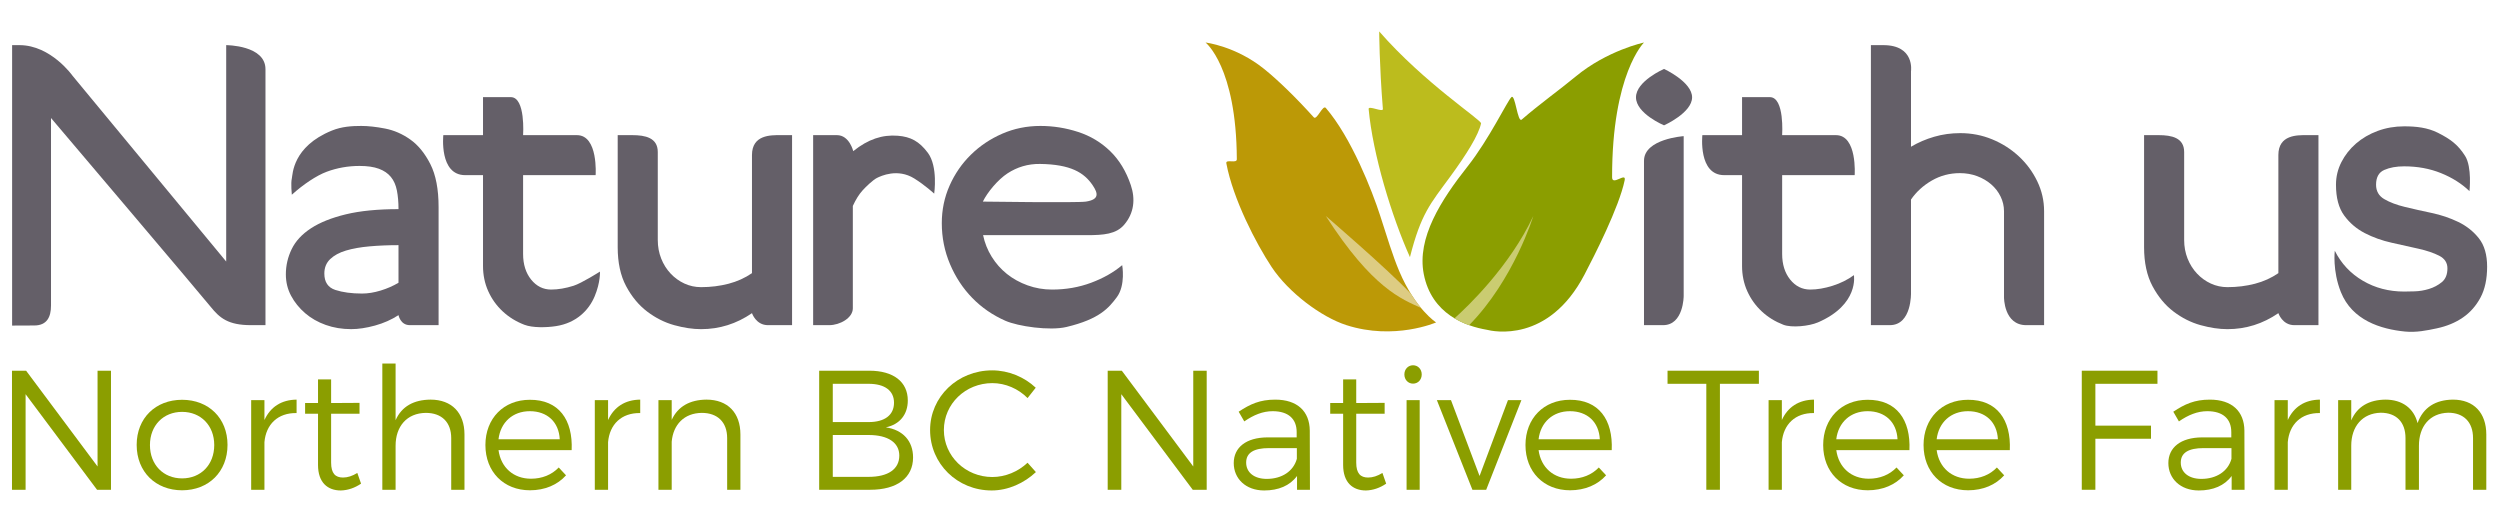
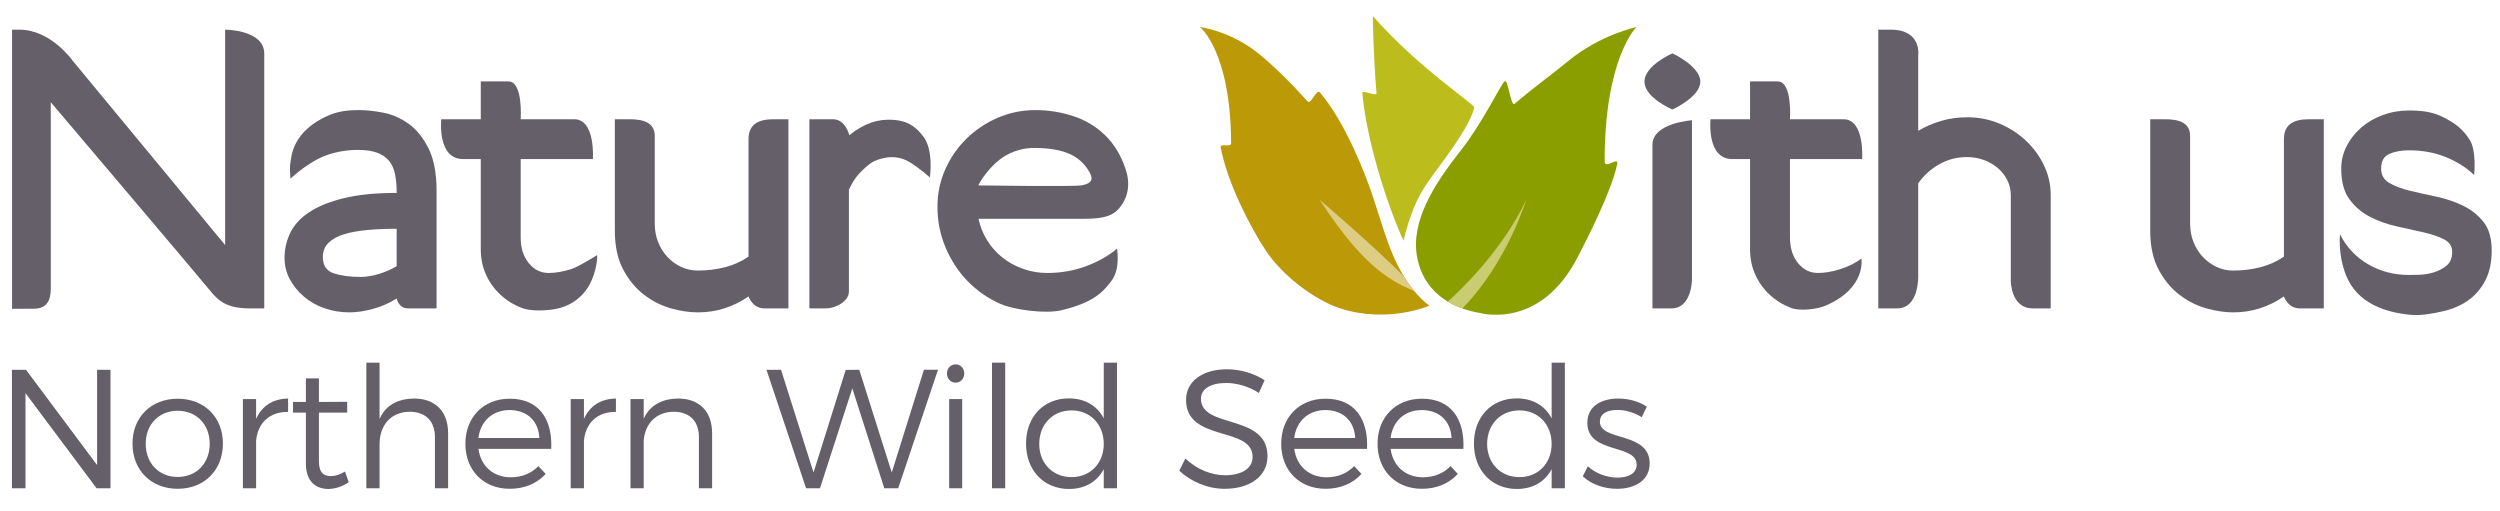
- <svg xmlns="http://www.w3.org/2000/svg" version="1.1" id="logo" x="0px" y="0px" width="239px" height="50px" viewBox="0 0 310.375 61.125" enable-background="new 0 0 310.375 61.125" xml:space="preserve">
+ <svg xmlns="http://www.w3.org/2000/svg" version="1.1" id="logo" x="0px" y="0px" width="311.813px" height="63.625px" viewBox="0 0 311.813 63.625" enable-background="new 0 0 311.813 63.625" xml:space="preserve">
  <g id="subtext">
    <g>
-       <path fill="#8B9E00" d="M12.048,58.902l-8.87-11.868v11.868H1.488V44.12h1.753l8.87,11.889V44.12h1.668v14.782H12.048z" />
-       <path fill="#8B9E00" d="M28.246,53.327c0,3.337-2.344,5.639-5.639,5.639c-3.294,0-5.639-2.302-5.639-5.639    c0-3.315,2.345-5.597,5.639-5.597C25.902,47.73,28.246,50.012,28.246,53.327z M18.616,53.349c0,2.449,1.668,4.139,3.991,4.139    s3.991-1.689,3.991-4.139c0-2.429-1.668-4.118-3.991-4.118S18.616,50.92,18.616,53.349z" />
-       <path fill="#8B9E00" d="M32.83,50.244c0.739-1.626,2.112-2.514,3.991-2.534v1.668c-2.344-0.042-3.801,1.415-3.991,3.611v5.913    h-1.647V47.773h1.647V50.244z" />
-       <path fill="#8B9E00" d="M44.825,58.142c-0.781,0.528-1.626,0.824-2.513,0.846c-1.626,0-2.83-0.972-2.83-3.168v-6.356h-1.604    v-1.331h1.604v-2.936h1.626v2.936l3.527-0.021v1.352h-3.527v6.061c0,1.352,0.528,1.858,1.479,1.858c0.57,0,1.161-0.19,1.774-0.57    L44.825,58.142z" />
-       <path fill="#8B9E00" d="M57.665,52.039v6.863h-1.646v-6.42c0-1.964-1.183-3.126-3.147-3.126c-2.365,0.021-3.759,1.689-3.759,4.076    v5.47h-1.647v-15.67h1.647v7.032c0.761-1.731,2.281-2.534,4.329-2.555C56.103,47.71,57.665,49.356,57.665,52.039z" />
-       <path fill="#8B9E00" d="M70.971,53.981H61.89c0.296,2.176,1.88,3.548,4.034,3.548c1.372,0,2.576-0.485,3.442-1.394l0.907,0.972    c-1.056,1.183-2.618,1.858-4.477,1.858c-3.273,0-5.533-2.302-5.533-5.617c0-3.316,2.281-5.618,5.512-5.618    C69.366,47.71,71.14,50.202,70.971,53.981z M69.492,52.63c-0.105-2.133-1.541-3.484-3.717-3.484c-2.111,0-3.632,1.373-3.886,3.484    H69.492z" />
-       <path fill="#8B9E00" d="M75.492,50.244c0.739-1.626,2.112-2.514,3.991-2.534v1.668c-2.344-0.042-3.801,1.415-3.991,3.611v5.913    h-1.647V47.773h1.647V50.244z" />
-       <path fill="#8B9E00" d="M91.923,52.039v6.863h-1.647v-6.42c0-1.964-1.183-3.126-3.146-3.126c-2.196,0.021-3.548,1.458-3.738,3.569    v5.977h-1.647V47.773h1.647v2.449c0.781-1.689,2.281-2.492,4.309-2.513C90.359,47.71,91.923,49.356,91.923,52.039z" />
-       <path fill="#8B9E00" d="M107.931,44.12c2.978,0,4.772,1.372,4.772,3.695c0,1.731-0.992,2.978-2.725,3.337    c2.133,0.316,3.379,1.71,3.379,3.737c0,2.514-1.984,4.013-5.321,4.013H101.7V44.12H107.931z M103.39,50.497h4.456    c1.985,0,3.146-0.865,3.146-2.407c0-1.499-1.161-2.344-3.146-2.344h-4.456V50.497z M103.39,57.298h4.456    c2.407,0,3.802-0.951,3.802-2.641c0-1.604-1.395-2.555-3.802-2.555h-4.456V57.298z" />
-       <path fill="#8B9E00" d="M128.586,46.231l-1.014,1.288c-1.141-1.161-2.745-1.858-4.371-1.858c-3.337,0-6.019,2.576-6.019,5.829    c0,3.23,2.682,5.828,6.019,5.828c1.626,0,3.21-0.676,4.371-1.773l1.035,1.161c-1.457,1.373-3.442,2.281-5.491,2.281    c-4.266,0-7.645-3.316-7.645-7.497c0-4.14,3.421-7.413,7.708-7.413C125.207,44.077,127.171,44.901,128.586,46.231z" />
-       <path fill="#8B9E00" d="M148.079,58.902l-8.87-11.868v11.868h-1.689V44.12h1.753l8.87,11.889V44.12h1.668v14.782H148.079z" />
-       <path fill="#8B9E00" d="M161.025,57.191c-0.887,1.204-2.302,1.796-4.076,1.796c-2.302,0-3.78-1.479-3.78-3.4    c0-1.943,1.542-3.168,4.16-3.189h3.653v-0.654c0-1.626-1.014-2.598-2.978-2.598c-1.225,0-2.365,0.465-3.526,1.268l-0.697-1.204    c1.437-0.95,2.641-1.499,4.541-1.499c2.745,0,4.266,1.457,4.287,3.844l0.021,7.349h-1.604V57.191z M161.004,55.059v-1.33h-3.463    c-1.858,0-2.83,0.57-2.83,1.795s0.992,2.027,2.555,2.027C159.146,57.551,160.582,56.601,161.004,55.059z" />
-       <path fill="#8B9E00" d="M172.093,58.142c-0.781,0.528-1.626,0.824-2.513,0.846c-1.626,0-2.83-0.972-2.83-3.168v-6.356h-1.604    v-1.331h1.604v-2.936h1.626v2.936l3.527-0.021v1.352h-3.527v6.061c0,1.352,0.528,1.858,1.479,1.858c0.57,0,1.161-0.19,1.774-0.57    L172.093,58.142z" />
-       <path fill="#8B9E00" d="M176.507,44.584c0,0.655-0.465,1.141-1.077,1.141s-1.077-0.485-1.077-1.141c0-0.654,0.465-1.14,1.077-1.14    S176.507,43.93,176.507,44.584z M174.627,58.902V47.773h1.627v11.129H174.627z" />
-       <path fill="#8B9E00" d="M182.8,58.902l-4.413-11.129h1.752l3.548,9.418l3.527-9.418h1.668l-4.371,11.129H182.8z" />
-       <path fill="#8B9E00" d="M200.096,53.981h-9.081c0.296,2.176,1.88,3.548,4.034,3.548c1.372,0,2.576-0.485,3.442-1.394l0.907,0.972    c-1.056,1.183-2.618,1.858-4.477,1.858c-3.273,0-5.533-2.302-5.533-5.617c0-3.316,2.281-5.618,5.512-5.618    C198.491,47.71,200.265,50.202,200.096,53.981z M198.617,52.63c-0.105-2.133-1.541-3.484-3.717-3.484    c-2.111,0-3.632,1.373-3.886,3.484H198.617z" />
-       <path fill="#8B9E00" d="M213.528,45.746v13.156h-1.689V45.746h-4.814V44.12h11.341v1.626H213.528z" />
-       <path fill="#8B9E00" d="M221.217,50.244c0.739-1.626,2.112-2.514,3.991-2.534v1.668c-2.344-0.042-3.801,1.415-3.991,3.611v5.913    h-1.647V47.773h1.647V50.244z" />
-       <path fill="#8B9E00" d="M237.056,53.981h-9.081c0.296,2.176,1.88,3.548,4.034,3.548c1.372,0,2.576-0.485,3.442-1.394l0.908,0.972    c-1.057,1.183-2.619,1.858-4.478,1.858c-3.273,0-5.533-2.302-5.533-5.617c0-3.316,2.281-5.618,5.512-5.618    C235.451,47.71,237.225,50.202,237.056,53.981z M235.577,52.63c-0.105-2.133-1.541-3.484-3.717-3.484    c-2.111,0-3.632,1.373-3.886,3.484H235.577z" />
-       <path fill="#8B9E00" d="M249.518,53.981h-9.081c0.296,2.176,1.88,3.548,4.034,3.548c1.372,0,2.576-0.485,3.442-1.394l0.907,0.972    c-1.056,1.183-2.618,1.858-4.477,1.858c-3.273,0-5.533-2.302-5.533-5.617c0-3.316,2.281-5.618,5.512-5.618    C247.913,47.71,249.687,50.202,249.518,53.981z M248.039,52.63c-0.105-2.133-1.541-3.484-3.717-3.484    c-2.111,0-3.632,1.373-3.886,3.484H248.039z" />
-       <path fill="#8B9E00" d="M260.141,45.746v5.194h6.906v1.627h-6.906v6.335h-1.689V44.12h9.397v1.626H260.141z" />
-       <path fill="#8B9E00" d="M277.058,57.191c-0.888,1.204-2.302,1.796-4.076,1.796c-2.302,0-3.78-1.479-3.78-3.4    c0-1.943,1.542-3.168,4.16-3.189h3.654v-0.654c0-1.626-1.014-2.598-2.979-2.598c-1.225,0-2.365,0.465-3.526,1.268l-0.697-1.204    c1.437-0.95,2.64-1.499,4.541-1.499c2.745,0,4.266,1.457,4.287,3.844l0.021,7.349h-1.604V57.191z M277.036,55.059v-1.33h-3.463    c-1.858,0-2.83,0.57-2.83,1.795s0.992,2.027,2.556,2.027C275.178,57.551,276.614,56.601,277.036,55.059z" />
-       <path fill="#8B9E00" d="M284.028,50.244c0.739-1.626,2.112-2.514,3.991-2.534v1.668c-2.344-0.042-3.801,1.415-3.991,3.611v5.913    h-1.647V47.773h1.647V50.244z" />
-       <path fill="#8B9E00" d="M308.674,52.039v6.863h-1.647v-6.42c0-1.985-1.161-3.146-3.083-3.146c-2.302,0.063-3.633,1.71-3.633,4.097    v5.47h-1.668v-6.42c0-1.985-1.141-3.146-3.083-3.146c-2.281,0.063-3.653,1.71-3.653,4.097v5.47h-1.627V47.773h1.627v2.513    c0.738-1.731,2.238-2.556,4.244-2.576c2.091,0,3.527,1.077,3.991,2.914c0.697-1.964,2.26-2.894,4.393-2.914    C307.132,47.71,308.674,49.356,308.674,52.039z" />
+       <path fill="#645F68" d="M12.048,60.902l-8.87-11.868v11.868H1.488V46.12h1.753l8.87,11.889V46.12h1.668v14.782H12.048z" />
+       <path fill="#645F68" d="M27.803,55.327c0,3.337-2.344,5.639-5.639,5.639c-3.294,0-5.639-2.302-5.639-5.639    c0-3.315,2.345-5.597,5.639-5.597C25.459,49.73,27.803,52.012,27.803,55.327z M18.173,55.349c0,2.449,1.668,4.139,3.991,4.139    s3.991-1.689,3.991-4.139c0-2.429-1.668-4.118-3.991-4.118S18.173,52.92,18.173,55.349z" />
+       <path fill="#645F68" d="M31.942,52.244c0.739-1.626,2.112-2.514,3.991-2.534v1.668c-2.344-0.042-3.801,1.415-3.991,3.611v5.913    h-1.647V49.773h1.647V52.244z" />
+       <path fill="#645F68" d="M43.494,60.142c-0.781,0.528-1.626,0.824-2.513,0.846c-1.626,0-2.83-0.972-2.83-3.168v-6.356h-1.604    v-1.331h1.604v-2.936h1.626v2.936l3.527-0.021v1.352h-3.527v6.061c0,1.352,0.528,1.858,1.479,1.858c0.57,0,1.162-0.19,1.774-0.57    L43.494,60.142z" />
+       <path fill="#645F68" d="M55.891,54.039v6.863h-1.646v-6.42c0-1.964-1.183-3.126-3.146-3.126c-2.365,0.021-3.76,1.689-3.76,4.076    v5.47h-1.646v-15.67h1.646v7.032c0.761-1.731,2.281-2.534,4.329-2.555C54.328,49.71,55.891,51.356,55.891,54.039z" />
+       <path fill="#645F68" d="M68.753,55.981h-9.081c0.296,2.176,1.88,3.548,4.034,3.548c1.372,0,2.576-0.485,3.442-1.394l0.908,0.972    c-1.057,1.183-2.619,1.858-4.478,1.858c-3.273,0-5.533-2.302-5.533-5.617c0-3.316,2.281-5.618,5.512-5.618    C67.148,49.71,68.922,52.202,68.753,55.981z M67.274,54.63c-0.105-2.133-1.541-3.484-3.717-3.484    c-2.111,0-3.632,1.373-3.886,3.484H67.274z" />
+       <path fill="#645F68" d="M72.831,52.244c0.739-1.626,2.112-2.514,3.991-2.534v1.668c-2.344-0.042-3.801,1.415-3.991,3.611v5.913    h-1.647V49.773h1.647V52.244z" />
+       <path fill="#645F68" d="M88.818,54.039v6.863h-1.647v-6.42c0-1.964-1.183-3.126-3.146-3.126c-2.196,0.021-3.548,1.458-3.738,3.569    v5.977h-1.647V49.773h1.647v2.449c0.781-1.689,2.281-2.492,4.309-2.513C87.255,49.71,88.818,51.356,88.818,54.039z" />
+       <path fill="#645F68" d="M110.296,60.902l-3.991-12.46l-4.034,12.46h-1.731L95.598,46.12h1.816l4.055,12.818l4.012-12.798    l1.689-0.021l4.055,12.818l4.013-12.818h1.753l-4.963,14.782H110.296z" />
+       <path fill="#645F68" d="M120.265,46.584c0,0.655-0.465,1.141-1.077,1.141s-1.077-0.485-1.077-1.141c0-0.654,0.465-1.14,1.077-1.14    S120.265,45.93,120.265,46.584z M118.385,60.902V49.773h1.627v11.129H118.385z" />
+       <path fill="#645F68" d="M123.729,60.902v-15.67h1.646v15.67H123.729z" />
+       <path fill="#645F68" d="M139.313,60.902h-1.647v-2.387c-0.823,1.563-2.344,2.472-4.329,2.472c-3.168,0-5.364-2.345-5.364-5.66    c0-3.337,2.196-5.639,5.343-5.639c1.985,0,3.527,0.908,4.351,2.492v-6.948h1.647V60.902z M137.666,55.369    c0-2.429-1.668-4.181-4.013-4.181c-2.365,0-4.033,1.752-4.033,4.181c0,2.407,1.668,4.14,4.033,4.14    C135.998,59.509,137.666,57.776,137.666,55.369z" />
+       <path fill="#645F68" d="M157.729,47.429l-0.718,1.584c-1.331-0.887-2.894-1.246-4.076-1.246c-1.9,0-3.146,0.719-3.146,1.964    c0,3.802,8.32,1.816,8.3,7.181c0,2.471-2.176,4.055-5.344,4.055c-2.153,0-4.266-0.93-5.659-2.26l0.761-1.521    c1.372,1.33,3.252,2.091,4.92,2.091c2.133,0,3.464-0.866,3.464-2.281c0.021-3.886-8.3-1.815-8.3-7.116    c0-2.323,2.049-3.822,5.11-3.822C154.751,46.057,156.504,46.605,157.729,47.429z" />
+       <path fill="#645F68" d="M170.506,55.981h-9.081c0.296,2.176,1.88,3.548,4.034,3.548c1.372,0,2.576-0.485,3.442-1.394l0.907,0.972    c-1.056,1.183-2.618,1.858-4.477,1.858c-3.273,0-5.533-2.302-5.533-5.617c0-3.316,2.281-5.618,5.512-5.618    C168.901,49.71,170.675,52.202,170.506,55.981z M169.027,54.63c-0.105-2.133-1.541-3.484-3.717-3.484    c-2.111,0-3.632,1.373-3.886,3.484H169.027z" />
+       <path fill="#645F68" d="M182.523,55.981h-9.081c0.296,2.176,1.88,3.548,4.034,3.548c1.372,0,2.576-0.485,3.442-1.394l0.907,0.972    c-1.056,1.183-2.618,1.858-4.477,1.858c-3.273,0-5.533-2.302-5.533-5.617c0-3.316,2.281-5.618,5.512-5.618    C180.919,49.71,182.692,52.202,182.523,55.981z M181.045,54.63c-0.105-2.133-1.541-3.484-3.717-3.484    c-2.111,0-3.632,1.373-3.886,3.484H181.045z" />
+       <path fill="#645F68" d="M195.176,60.902h-1.647v-2.387c-0.823,1.563-2.344,2.472-4.329,2.472c-3.168,0-5.364-2.345-5.364-5.66    c0-3.337,2.196-5.639,5.343-5.639c1.985,0,3.527,0.908,4.351,2.492v-6.948h1.647V60.902z M193.528,55.369    c0-2.429-1.668-4.181-4.013-4.181c-2.365,0-4.033,1.752-4.033,4.181c0,2.407,1.668,4.14,4.033,4.14    C191.86,59.509,193.528,57.776,193.528,55.369z" />
+       <path fill="#645F68" d="M205.397,50.724l-0.634,1.309c-0.865-0.549-1.985-0.907-3.02-0.907c-1.246,0-2.196,0.443-2.196,1.478    c0,2.471,6.208,1.204,6.208,5.195c0,2.196-1.942,3.168-4.075,3.168c-1.584,0-3.21-0.549-4.266-1.563l0.633-1.246    c0.95,0.887,2.387,1.415,3.696,1.415c1.309,0,2.365-0.486,2.386-1.584c0.063-2.683-6.166-1.31-6.146-5.259    c0-2.133,1.838-3.02,3.865-3.02C203.18,49.71,204.468,50.09,205.397,50.724z" />
    </g>
    <rect x="-0.75" y="43.231" fill-rule="evenodd" clip-rule="evenodd" fill="none" width="312.563" height="17.894" />
-     <text id="subtext_original" transform="matrix(1 0 0 1 -0.75 58.9023)" display="none" fill="#8B9E00" font-family="'Montserrat-Light'" font-size="21.12">Northern BC Native Tree Farm</text>
+     <text id="subtext_original_1_" transform="matrix(1 0 0 1 -0.75 58.9023)" display="none" fill="#645F68" font-family="'Montserrat-Light'" font-size="21.12">Northern Wild Seeds</text>
  </g>
  <path id="text_original_1_" display="none" fill="#9B9B9B" d="M208.402,12.242l-3.483-3.476l3.483-3.527l3.484,3.527L208.402,12.242  L208.402,12.242z M210.842,38.465h-4.928V14.923h4.928V38.465L210.842,38.465z M223.781,19.84v9.784  c0,1.291,0.332,2.351,0.995,3.179c0.664,0.826,1.494,1.242,2.489,1.242c0.862,0,1.791-0.158,2.787-0.473  c0.995-0.314,1.874-0.754,2.638-1.316v5.016c-0.764,0.529-1.643,0.951-2.638,1.266c-0.996,0.316-1.925,0.473-2.787,0.473  c-1.195,0-2.307-0.199-3.335-0.596s-1.925-0.951-2.688-1.664c-0.763-0.711-1.36-1.547-1.792-2.508  c-0.431-0.961-0.646-2.002-0.646-3.129V19.84h-4.928v-4.966h4.928v-4.718h4.977v4.718h10.004v4.966H223.781L223.781,19.84z   M252.797,38.465V24.31c0-0.629-0.141-1.233-0.424-1.813c-0.281-0.579-0.672-1.084-1.169-1.515c-0.498-0.43-1.078-0.77-1.742-1.018  c-0.664-0.248-1.377-0.373-2.14-0.373c-1.261,0-2.423,0.307-3.484,0.918c-1.063,0.613-1.925,1.399-2.588,2.359v15.595h-4.978V3.7  h4.978v12.614c0.896-0.529,1.857-0.943,2.887-1.241c1.028-0.298,2.106-0.447,3.234-0.447c1.394,0,2.713,0.257,3.957,0.77  c1.245,0.513,2.348,1.217,3.311,2.11c0.962,0.894,1.725,1.929,2.289,3.104c0.564,1.175,0.846,2.408,0.846,3.7v14.155H252.797  L252.797,38.465z M26.232,38.465L4.582,11.497v26.968h-4.828V3.7h4.978l21.601,26.867V3.7h4.877v34.765H26.232L26.232,38.465z   M49.474,38.465v-1.242c-0.863,0.563-1.833,0.992-2.912,1.291c-1.078,0.297-2.065,0.447-2.961,0.447  c-1.128,0-2.182-0.174-3.16-0.521c-0.979-0.348-1.833-0.836-2.563-1.465s-1.311-1.35-1.742-2.16  c-0.432-0.813-0.647-1.697-0.647-2.658c0-1.092,0.24-2.135,0.722-3.128c0.481-0.993,1.277-1.854,2.389-2.583  c1.112-0.728,2.555-1.308,4.33-1.737c1.775-0.431,3.957-0.646,6.545-0.646c0-0.861-0.066-1.63-0.199-2.309  c-0.133-0.679-0.382-1.242-0.747-1.688c-0.365-0.447-0.863-0.787-1.493-1.018c-0.631-0.232-1.427-0.348-2.39-0.348  c-1.426,0-2.787,0.24-4.081,0.72c-1.294,0.48-2.638,1.349-4.032,2.607h-0.498l1.892-6.257c0.929-0.596,2.024-1.084,3.285-1.464  c1.261-0.381,2.472-0.571,3.633-0.571c0.862,0,1.85,0.107,2.961,0.323c1.111,0.215,2.157,0.67,3.136,1.366  c0.979,0.695,1.808,1.713,2.488,3.054c0.681,1.341,1.021,3.121,1.021,5.339v14.651H49.474L49.474,38.465z M49.474,28.531  c-1.261,0-2.456,0.05-3.583,0.149c-1.128,0.099-2.107,0.273-2.937,0.521s-1.484,0.604-1.966,1.067  c-0.481,0.463-0.721,1.059-0.721,1.788c0,1.061,0.456,1.738,1.368,2.037c0.913,0.297,2.016,0.447,3.31,0.447  c0.73,0,1.501-0.125,2.314-0.373s1.551-0.572,2.215-0.969V28.531L49.474,28.531z M66.942,19.84v9.784  c0,1.291,0.332,2.351,0.995,3.179c0.664,0.826,1.494,1.242,2.489,1.242c0.863,0,1.792-0.158,2.788-0.473  c0.995-0.314,1.875-0.754,2.638-1.316v5.016c-0.763,0.529-1.643,0.951-2.638,1.266c-0.996,0.316-1.925,0.473-2.788,0.473  c-1.194,0-2.306-0.199-3.334-0.596s-1.925-0.951-2.688-1.664c-0.763-0.711-1.36-1.547-1.792-2.508  c-0.431-0.961-0.646-2.002-0.646-3.129V19.84h-4.928v-4.966h4.928v-4.718h4.977v4.718h10.004v4.966H66.942L66.942,19.84z   M95.609,38.465v-1.49c-1.925,1.324-4.032,1.986-6.321,1.986c-1.029,0-2.14-0.166-3.334-0.496c-1.195-0.332-2.314-0.895-3.359-1.689  c-1.046-0.795-1.916-1.846-2.613-3.154c-0.697-1.307-1.045-2.922-1.045-4.842V14.874h4.977v13.012c0,0.828,0.142,1.598,0.423,2.309  c0.282,0.711,0.672,1.333,1.169,1.862c0.498,0.531,1.07,0.943,1.717,1.242c0.647,0.297,1.335,0.447,2.065,0.447  c1.195,0,2.331-0.141,3.409-0.422c1.079-0.281,2.049-0.721,2.912-1.316V14.874h4.977v23.591H95.609L95.609,38.465z M117.507,20.337  c-0.83-0.199-1.46-0.298-1.892-0.298c-0.531,0-1.054,0.042-1.568,0.124c-0.515,0.083-1.02,0.248-1.518,0.497  c-0.498,0.248-0.962,0.613-1.394,1.093c-0.431,0.48-0.829,1.117-1.194,1.912v14.801h-4.927V14.874h4.977v1.987  c1.858-1.49,3.75-2.235,5.674-2.235c0.863,0,1.667,0.107,2.414,0.323c0.746,0.215,1.451,0.504,2.115,0.869v6.307  C119.231,21.132,118.336,20.536,117.507,20.337L117.507,20.337z M145.676,27.29h-18.814c0.2,0.959,0.556,1.854,1.07,2.682  c0.514,0.827,1.145,1.54,1.892,2.136c0.746,0.596,1.601,1.066,2.563,1.414s1.974,0.523,3.036,0.523c1.726,0,3.343-0.283,4.853-0.846  c1.509-0.563,2.795-1.291,3.857-2.186v5.166c-1.361,0.861-2.845,1.539-4.455,2.035c-1.609,0.498-3.276,0.746-5.002,0.746  c-1.792,0-3.475-0.348-5.051-1.043s-2.945-1.639-4.106-2.832c-1.161-1.191-2.082-2.59-2.762-4.195  c-0.68-1.606-1.021-3.303-1.021-5.091c0-1.655,0.324-3.211,0.971-4.668c0.647-1.457,1.526-2.732,2.638-3.824  c1.111-1.093,2.406-1.962,3.882-2.607c1.477-0.646,3.061-0.969,4.753-0.969c1.593,0,3.153,0.248,4.679,0.745  c1.526,0.497,2.854,1.291,3.981,2.384c1.128,1.092,1.983,2.5,2.563,4.221C145.783,22.803,145.941,24.873,145.676,27.29  L145.676,27.29z M139.504,20.982c-0.332-0.497-0.771-0.927-1.319-1.291c-0.548-0.364-1.187-0.663-1.917-0.894  c-0.729-0.232-1.51-0.348-2.339-0.348c-1.494,0-2.837,0.389-4.031,1.167c-1.195,0.778-2.074,1.746-2.638,2.905h12.741  C140.001,21.992,139.835,21.479,139.504,20.982L139.504,20.982z M282.57,38.465v-1.49c-1.925,1.324-4.032,1.986-6.321,1.986  c-1.028,0-2.141-0.166-3.335-0.496c-1.194-0.332-2.314-0.895-3.359-1.689s-1.916-1.846-2.613-3.154  c-0.697-1.307-1.045-2.922-1.045-4.842V14.874h4.978v13.012c0,0.828,0.141,1.598,0.423,2.309c0.281,0.711,0.672,1.333,1.169,1.862  c0.498,0.531,1.07,0.943,1.718,1.242c0.646,0.297,1.335,0.447,2.065,0.447c1.194,0,2.331-0.141,3.409-0.422s2.049-0.721,2.912-1.316  V14.874h4.977v23.591H282.57L282.57,38.465z M309.37,35.037c-0.548,1.025-1.277,1.854-2.19,2.482  c-0.912,0.629-1.99,1.076-3.234,1.342s-2.563,0.396-3.957,0.396c-1.692,0-3.276-0.289-4.753-0.869  c-1.478-0.578-2.796-1.398-3.957-2.457v-6.705c0.796,1.59,1.958,2.83,3.484,3.725c1.525,0.895,3.234,1.342,5.126,1.342  c0.266,0,0.697-0.01,1.294-0.025c0.598-0.018,1.194-0.115,1.792-0.299c0.597-0.182,1.128-0.463,1.593-0.844  c0.464-0.381,0.696-0.951,0.696-1.713c0-0.695-0.34-1.217-1.02-1.565c-0.681-0.348-1.535-0.638-2.563-0.869l-3.335-0.745  c-1.194-0.265-2.307-0.662-3.334-1.192c-1.029-0.53-1.884-1.258-2.563-2.186c-0.681-0.927-1.021-2.201-1.021-3.823  c0-0.994,0.224-1.929,0.672-2.807c0.447-0.877,1.053-1.646,1.816-2.309c0.764-0.662,1.659-1.184,2.688-1.565  c1.029-0.38,2.124-0.57,3.285-0.57c1.493,0,2.929,0.207,4.306,0.621s2.646,0.985,3.807,1.713v5.711  c-0.962-0.927-2.14-1.672-3.533-2.235s-2.92-0.844-4.579-0.844c-0.963,0-1.783,0.149-2.464,0.447  c-0.68,0.298-1.021,0.91-1.021,1.838c0,0.794,0.341,1.39,1.021,1.787c0.681,0.397,1.535,0.721,2.563,0.969  c1.028,0.249,2.132,0.497,3.31,0.745c1.178,0.248,2.281,0.621,3.31,1.117c1.029,0.497,1.883,1.175,2.563,2.036  c0.681,0.861,1.021,2.037,1.021,3.526C310.191,32.736,309.918,34.012,309.37,35.037L309.37,35.037z" />
  <g id="text_copy">
-     <path fill="#645F68" d="M206.59,13.657c0,0-3.483-1.459-3.483-3.476s3.483-3.527,3.483-3.527s3.484,1.605,3.484,3.527   S206.59,13.657,206.59,13.657L206.59,13.657z" />
-     <path fill="#645F68" d="M204.102,38.465c0,0,0-17.667,0-20.403S209.029,15,209.029,15v19.844c0,0,0,3.621-2.561,3.621   C204.283,38.465,204.102,38.465,204.102,38.465z" />
-     <path fill="#645F68" d="M251.563,38.465c-2.797,0-2.766-3.465-2.766-3.465V24.31c0-0.629-0.141-1.233-0.424-1.813   c-0.281-0.579-0.672-1.084-1.169-1.515c-0.498-0.43-1.078-0.77-1.742-1.018c-0.664-0.248-1.377-0.373-2.14-0.373   c-1.261,0-2.423,0.307-3.484,0.918c-1.063,0.613-1.925,1.399-2.588,2.359v11.568c0,0,0.125,4.027-2.625,4.027   c-1.813,0-2.353,0-2.353,0V3.7c0,0,0.77,0,1.54,0c3.938,0,3.438,3.237,3.438,3.237v9.376c0.896-0.529,1.857-0.943,2.887-1.241   c1.028-0.298,2.106-0.447,3.234-0.447c1.394,0,2.713,0.257,3.957,0.77c1.245,0.513,2.348,1.217,3.311,2.11   c0.962,0.894,1.725,1.929,2.289,3.104c0.564,1.175,0.846,2.408,0.846,3.7v14.155C253.773,38.465,253.438,38.465,251.563,38.465z" />
+     <path fill="#645F68" d="M208.59,13.657c0,0-3.483-1.459-3.483-3.476s3.483-3.527,3.483-3.527s3.484,1.605,3.484,3.527   S208.59,13.657,208.59,13.657L208.59,13.657z" />
+     <path fill="#645F68" d="M206.102,38.465c0,0,0-17.667,0-20.403S211.029,15,211.029,15v19.844c0,0,0,3.621-2.561,3.621   C206.283,38.465,206.102,38.465,206.102,38.465z" />
+     <path fill="#645F68" d="M253.563,38.465c-2.797,0-2.766-3.465-2.766-3.465V24.31c0-0.629-0.141-1.233-0.424-1.813   c-0.281-0.579-0.672-1.084-1.169-1.515c-0.498-0.43-1.078-0.77-1.742-1.018c-0.664-0.248-1.377-0.373-2.14-0.373   c-1.261,0-2.423,0.307-3.484,0.918c-1.063,0.613-1.925,1.399-2.588,2.359v11.568c0,0,0.125,4.027-2.625,4.027   c-1.813,0-2.353,0-2.353,0V3.7c0,0,0.77,0,1.54,0c3.938,0,3.438,3.237,3.438,3.237v9.376c0.896-0.529,1.857-0.943,2.887-1.241   c1.028-0.298,2.106-0.447,3.234-0.447c1.394,0,2.713,0.257,3.957,0.77c1.245,0.513,2.348,1.217,3.311,2.11   c0.962,0.894,1.725,1.929,2.289,3.104c0.564,1.175,0.846,2.408,0.846,3.7v14.155C255.773,38.465,255.438,38.465,253.563,38.465z" />
    <path fill="#645F68" d="M26.149,36.181c-1.13-1.408-19.817-23.434-19.817-23.434s0,21.66,0,23.285c0,1.422-0.504,2.473-2.082,2.473   c-1.219,0-2.746,0.012-2.746,0.012V3.7c0,0,0.129,0,0.913,0c3.917,0,6.599,3.814,6.599,3.814l19.066,23.053V3.7   c0,0,4.877,0,4.877,2.987c0,1.737,0,31.777,0,31.777c-1.806,0-0.136,0-1.806,0C28.344,38.465,27.279,37.589,26.149,36.181z" />
    <path fill="#645F68" d="M53.43,18.475c-0.68-1.341-1.509-2.359-2.488-3.054c-0.979-0.695-2.025-1.15-3.136-1.366   c-1.112-0.215-2.099-0.323-2.961-0.323c-1.162,0-2.413,0.076-3.633,0.571c-4.915,1.994-4.87,5.476-4.979,5.932   c-0.149,0.619-0.003,2.036-0.003,2.036c1.394-1.258,3.042-2.373,4.335-2.853c1.294-0.48,2.654-0.72,4.081-0.72   c0.963,0,1.759,0.116,2.39,0.348c0.63,0.231,1.128,0.571,1.493,1.018c0.365,0.446,0.614,1.009,0.747,1.688   c0.132,0.679,0.199,1.448,0.199,2.309c-2.588,0-4.77,0.215-6.545,0.646c-1.775,0.43-3.218,1.009-4.33,1.737   c-1.112,0.729-1.908,1.59-2.389,2.583c-0.481,0.993-0.722,2.037-0.722,3.128c0,0.961,0.215,1.846,0.647,2.658   c0.431,0.811,1.012,1.531,1.742,2.16s1.584,1.117,2.563,1.465c0.979,0.348,2.032,0.521,3.16,0.521c0.896,0,1.883-0.15,2.961-0.447   c1.079-0.299,2.049-0.729,2.912-1.291c0,0,0.229,1.242,1.401,1.242c1.344,0,3.576,0,3.576,0V23.813   C54.451,21.595,54.111,19.815,53.43,18.475z M49.474,33.199c-0.664,0.396-1.402,0.721-2.215,0.969s-1.584,0.373-2.314,0.373   c-1.294,0-2.397-0.15-3.31-0.447c-0.912-0.299-1.368-0.977-1.368-2.037c0-0.729,0.24-1.324,0.721-1.788   c0.482-0.463,1.137-0.819,1.966-1.067s1.809-0.422,2.937-0.521c1.128-0.1,2.323-0.149,3.583-0.149V33.199z" />
    <path fill="#645F68" d="M64.942,19.84v9.784c0,1.291,0.332,2.351,0.995,3.179c0.664,0.826,1.494,1.242,2.489,1.242   c0.863,0,1.792-0.158,2.788-0.473c0.995-0.314,3.269-1.756,3.269-1.756s0.081,1.309-0.658,3.073   c-0.747,1.785-2.333,3.309-4.783,3.693c-1.18,0.186-2.921,0.228-3.95-0.169s-1.925-0.951-2.688-1.664   c-0.763-0.711-1.36-1.547-1.792-2.508c-0.431-0.961-0.646-2.002-0.646-3.129V19.84c-1.548,0,0.702,0-2.215,0   c-3.25,0-2.713-4.966-2.713-4.966h4.928v-4.718c0,0,1.302,0,3.452,0c1.85,0,1.525,4.718,1.525,4.718s4.35,0,6.683,0   c2.667,0,2.321,4.966,2.321,4.966H64.942L64.942,19.84z" />
-     <path fill="#645F68" d="M221.254,19.84v9.784c0,1.291,0.332,2.351,0.994,3.179c0.664,0.826,1.494,1.242,2.489,1.242   c0.862,0,1.792-0.158,2.788-0.473c0.994-0.314,1.874-0.754,2.637-1.316c0,0,0.672,3.661-4.475,5.869   c-1.098,0.471-3.256,0.686-4.285,0.289c-1.028-0.396-1.924-0.951-2.688-1.664c-0.763-0.711-1.359-1.547-1.792-2.508   c-0.431-0.961-0.646-2.002-0.646-3.129V19.84c-1.548,0,0.702,0-2.215,0c-3.25,0-2.713-4.966-2.713-4.966h4.928v-4.718   c0,0,1.302,0,3.452,0c1.85,0,1.525,4.718,1.525,4.718s4.35,0,6.683,0c2.667,0,2.321,4.966,2.321,4.966H221.254L221.254,19.84z" />
+     <path fill="#645F68" d="M223.254,19.84v9.784c0,1.291,0.332,2.351,0.994,3.179c0.664,0.826,1.494,1.242,2.489,1.242   c0.862,0,1.792-0.158,2.788-0.473c0.994-0.314,1.874-0.754,2.637-1.316c0,0,0.672,3.661-4.475,5.869   c-1.098,0.471-3.256,0.686-4.285,0.289c-1.028-0.396-1.924-0.951-2.688-1.664c-0.763-0.711-1.359-1.547-1.792-2.508   c-0.431-0.961-0.646-2.002-0.646-3.129V19.84c-1.548,0,0.702,0-2.215,0c-3.25,0-2.713-4.966-2.713-4.966h4.928v-4.718   c0,0,1.302,0,3.452,0c1.85,0,1.525,4.718,1.525,4.718s4.35,0,6.683,0c2.667,0,2.321,4.966,2.321,4.966H223.254L223.254,19.84z" />
    <path fill="#645F68" d="M95.344,38.465c-1.5,0-1.985-1.49-1.985-1.49c-1.925,1.324-4.032,1.986-6.321,1.986   c-1.029,0-2.14-0.166-3.334-0.496c-1.195-0.332-2.314-0.895-3.359-1.689c-1.046-0.795-1.916-1.846-2.613-3.154   c-0.697-1.307-1.045-2.922-1.045-4.842V14.874c0,0,0.75,0,1.814,0c1.592,0,3.162,0.313,3.162,2.095c0,1.157,0,10.917,0,10.917   c0,0.828,0.142,1.598,0.423,2.309c0.282,0.711,0.672,1.333,1.169,1.862c0.498,0.531,1.07,0.943,1.717,1.242   c0.647,0.297,1.335,0.447,2.065,0.447c1.195,0,2.331-0.141,3.409-0.422c1.079-0.281,2.049-0.721,2.912-1.316c0,0,0-12.134,0-14.664   s2.36-2.47,3.485-2.47s1.492,0,1.492,0v23.591h-0.742C97.594,38.465,96.344,38.465,95.344,38.465z" />
-     <path fill="#645F68" d="M284.844,38.465c-1.5,0-1.984-1.49-1.984-1.49c-1.926,1.324-4.032,1.986-6.322,1.986   c-1.028,0-2.139-0.166-3.334-0.496c-1.195-0.332-2.314-0.895-3.359-1.689c-1.046-0.795-1.916-1.846-2.613-3.154   c-0.697-1.307-1.045-2.922-1.045-4.842V14.874c0,0,0.75,0,1.814,0c1.592,0,3.162,0.313,3.162,2.095c0,1.157,0,10.917,0,10.917   c0,0.828,0.142,1.598,0.424,2.309c0.281,0.711,0.672,1.333,1.169,1.862c0.498,0.531,1.07,0.943,1.718,1.242   c0.646,0.297,1.335,0.447,2.064,0.447c1.195,0,2.332-0.141,3.41-0.422s2.049-0.721,2.912-1.316c0,0,0-12.134,0-14.664   s2.359-2.47,3.484-2.47s1.492,0,1.492,0v23.591h-0.742C287.094,38.465,285.844,38.465,284.844,38.465z" />
+     <path fill="#645F68" d="M286.844,38.465c-1.5,0-1.984-1.49-1.984-1.49c-1.926,1.324-4.032,1.986-6.322,1.986   c-1.028,0-2.139-0.166-3.334-0.496c-1.195-0.332-2.314-0.895-3.359-1.689c-1.046-0.795-1.916-1.846-2.613-3.154   c-0.697-1.307-1.045-2.922-1.045-4.842V14.874c0,0,0.75,0,1.814,0c1.592,0,3.162,0.313,3.162,2.095c0,1.157,0,10.917,0,10.917   c0,0.828,0.142,1.598,0.424,2.309c0.281,0.711,0.672,1.333,1.169,1.862c0.498,0.531,1.07,0.943,1.718,1.242   c0.646,0.297,1.335,0.447,2.064,0.447c1.195,0,2.332-0.141,3.41-0.422s2.049-0.721,2.912-1.316c0,0,0-12.134,0-14.664   s2.359-2.47,3.484-2.47s1.492,0,1.492,0v23.591h-0.742C289.094,38.465,287.844,38.465,286.844,38.465z" />
    <path fill="#645F68" d="M113.5,20.25c-2.063-1.281-4.127-0.311-4.625-0.063c-0.498,0.248-1.37,1.085-1.802,1.565   c-0.431,0.48-0.829,1.117-1.194,1.912c0,0,0,11.52,0,12.711s-1.598,2.09-2.941,2.09c-1.156,0-1.986,0-1.986,0V14.874   c0,0,1.132,0,2.956,0c1.551,0,2.021,1.987,2.021,1.987c1.858-1.49,3.614-2.061,5.533-1.912c1.604,0.125,2.664,0.697,3.726,2.113   c1.287,1.716,0.792,5.075,0.792,5.075S114.849,21.088,113.5,20.25z" />
    <path fill="#645F68" d="M139.563,26c1.246-1.454,1.408-3.197,0.828-4.918c-0.581-1.721-1.435-3.128-2.563-4.221   c-1.128-1.093-2.455-1.888-3.981-2.384c-1.526-0.497-3.086-0.745-4.679-0.745c-1.692,0-3.276,0.323-4.753,0.969   c-1.476,0.645-2.771,1.514-3.882,2.607c-1.112,1.092-1.991,2.367-2.638,3.824c-0.647,1.457-0.971,3.013-0.971,4.668   c0,1.788,0.34,3.484,1.021,5.091c0.681,1.605,1.601,3.004,2.762,4.195c1.162,1.193,2.53,2.137,4.106,2.832s5.5,1.271,7.588,0.773   c4.129-0.983,5.264-2.383,6.246-3.691c1.125-1.5,0.674-3.986,0.674-3.986c-1.062,0.895-2.348,1.623-3.857,2.186   c-1.51,0.563-3.127,0.846-4.853,0.846c-1.062,0-2.074-0.176-3.036-0.523s-1.817-0.818-2.563-1.414   c-0.747-0.596-1.377-1.309-1.892-2.136c-0.514-0.828-0.871-1.722-1.07-2.682c0,0,10.805,0,12.888,0S138.563,27.167,139.563,26z    M122.021,23.125c0.563-1.159,1.87-2.73,3.065-3.508c1.194-0.778,2.538-1.187,4.031-1.167c3.82,0.05,5.474,1.082,6.529,2.634   c0.708,1.042,0.833,1.782-0.833,2.042C133.748,23.291,122.021,23.125,122.021,23.125z" />
-     <path fill="#645F68" d="M307.954,35.037c-0.548,1.025-1.277,1.854-2.19,2.482c-0.912,0.629-1.99,1.076-3.234,1.342   s-2.57,0.534-3.957,0.396c-2.988-0.297-6.551-1.383-7.955-4.903c-1.06-2.656-0.755-5.128-0.755-5.128   c0.796,1.59,1.958,2.83,3.484,3.725c1.525,0.895,3.234,1.342,5.126,1.342c0.266,0,0.697-0.01,1.294-0.025   c0.598-0.018,1.194-0.115,1.792-0.299c0.597-0.182,1.128-0.463,1.593-0.844c0.464-0.381,0.696-0.951,0.696-1.713   c0-0.695-0.34-1.217-1.02-1.565c-0.681-0.348-1.535-0.638-2.563-0.869l-3.335-0.745c-1.194-0.265-2.307-0.662-3.334-1.192   c-1.029-0.53-1.884-1.258-2.563-2.186c-0.681-0.927-1.021-2.201-1.021-3.823c0-0.994,0.224-1.929,0.672-2.807   c0.447-0.877,1.053-1.646,1.816-2.309c0.764-0.662,1.659-1.184,2.688-1.565c1.029-0.38,2.124-0.57,3.285-0.57   c1.493,0,2.91,0.155,4.194,0.802c1.587,0.799,2.501,1.491,3.376,2.875s0.542,4.368,0.542,4.368   c-0.962-0.927-2.14-1.672-3.533-2.235s-2.92-0.844-4.579-0.844c-0.963,0-1.783,0.149-2.464,0.447   c-0.68,0.298-1.021,0.91-1.021,1.838c0,0.794,0.341,1.39,1.021,1.787c0.681,0.397,1.535,0.721,2.563,0.969   c1.028,0.249,2.132,0.497,3.31,0.745c1.178,0.248,2.281,0.621,3.31,1.117c1.029,0.497,1.883,1.175,2.563,2.036   c0.681,0.861,1.021,2.037,1.021,3.526C308.775,32.736,308.502,34.012,307.954,35.037L307.954,35.037z" />
+     <path fill="#645F68" d="M309.954,35.037c-0.548,1.025-1.277,1.854-2.19,2.482c-0.912,0.629-1.99,1.076-3.234,1.342   s-2.57,0.534-3.957,0.396c-2.988-0.297-6.551-1.383-7.955-4.903c-1.06-2.656-0.755-5.128-0.755-5.128   c0.796,1.59,1.958,2.83,3.484,3.725c1.525,0.895,3.234,1.342,5.126,1.342c0.266,0,0.697-0.01,1.294-0.025   c0.598-0.018,1.194-0.115,1.792-0.299c0.597-0.182,1.128-0.463,1.593-0.844c0.464-0.381,0.696-0.951,0.696-1.713   c0-0.695-0.34-1.217-1.02-1.565c-0.681-0.348-1.535-0.638-2.563-0.869l-3.335-0.745c-1.194-0.265-2.307-0.662-3.334-1.192   c-1.029-0.53-1.884-1.258-2.563-2.186c-0.681-0.927-1.021-2.201-1.021-3.823c0-0.994,0.224-1.929,0.672-2.807   c0.447-0.877,1.053-1.646,1.816-2.309c0.764-0.662,1.659-1.184,2.688-1.565c1.029-0.38,2.124-0.57,3.285-0.57   c1.493,0,2.91,0.155,4.194,0.802c1.587,0.799,2.501,1.491,3.376,2.875s0.542,4.368,0.542,4.368   c-0.962-0.927-2.14-1.672-3.533-2.235s-2.92-0.844-4.579-0.844c-0.963,0-1.783,0.149-2.464,0.447   c-0.68,0.298-1.021,0.91-1.021,1.838c0,0.794,0.341,1.39,1.021,1.787c0.681,0.397,1.535,0.721,2.563,0.969   c1.028,0.249,2.132,0.497,3.31,0.745c1.178,0.248,2.281,0.621,3.31,1.117c1.029,0.497,1.883,1.175,2.563,2.036   c0.681,0.861,1.021,2.037,1.021,3.526C310.775,32.736,310.502,34.012,309.954,35.037L309.954,35.037z" />
  </g>
  <g id="flower_copy">
    <path fill-rule="evenodd" clip-rule="evenodd" fill="#BC9906" d="M149.667,3.375c0,0,3.742,0.439,7.271,3.279   c1.712,1.377,3.949,3.544,6.161,6.002c0.392,0.436,1.117-1.606,1.504-1.156c3.174,3.695,5.758,10.307,6.736,13.341   c0.861,2.67,1.56,4.994,2.37,6.909c2.007,4.742,4.584,6.375,4.584,6.375s-5.172,2.263-11.147,0.334   c-3.109-1.003-7.174-4.043-9.271-7.209c-1.924-2.905-4.792-8.432-5.625-12.875c-0.107-0.571,1.304,0.072,1.302-0.508   C153.5,6.375,149.667,3.375,149.667,3.375z" />
    <g id="paths">
      <path fill="#8B9E00" d="M200.142,20.108c-0.017-12.858,3.96-16.733,3.96-16.733s-4.568,0.968-8.519,4.25    c-1.883,1.564-4.427,3.378-6.664,5.318c-0.516,0.447-0.806-3.247-1.277-2.787c-0.526,0.512-2.767,5.219-5.434,8.594    c-3.292,4.166-6.327,8.877-5.447,13.375c0.975,4.981,5.202,6.464,7.812,6.91c0.78,0.202,7.664,1.709,12.137-6.842    c1.217-2.325,4.297-8.354,4.992-11.715C201.924,19.405,200.143,21.226,200.142,20.108z" />
      <path fill="#BCBC1D" d="M183.875,13.417c0.088-0.407-7.014-4.969-12.646-11.417c0,0,0.015,4.179,0.456,9.627    c0.038,0.466-1.813-0.485-1.769-0.002c0.519,5.644,2.852,13.313,5.129,18.398c1.372-5.398,2.528-6.624,4.973-9.96    C182.094,17.23,183.563,14.857,183.875,13.417z" />
      <path fill="#DDCC83" d="M176.418,36.325c-0.394-0.476-0.821-1.062-1.257-1.76c-2.907-3.085-10.559-9.649-10.559-9.649    C170.4,33.927,174.045,35.236,176.418,36.325z" />
      <path fill="#CACC71" d="M180.574,37.615c0.598,0.357,1.216,0.638,1.818,0.854c5.563-5.658,7.969-13.553,7.969-13.553    C187.42,31.178,182.228,36.142,180.574,37.615z" />
    </g>
  </g>
</svg>
